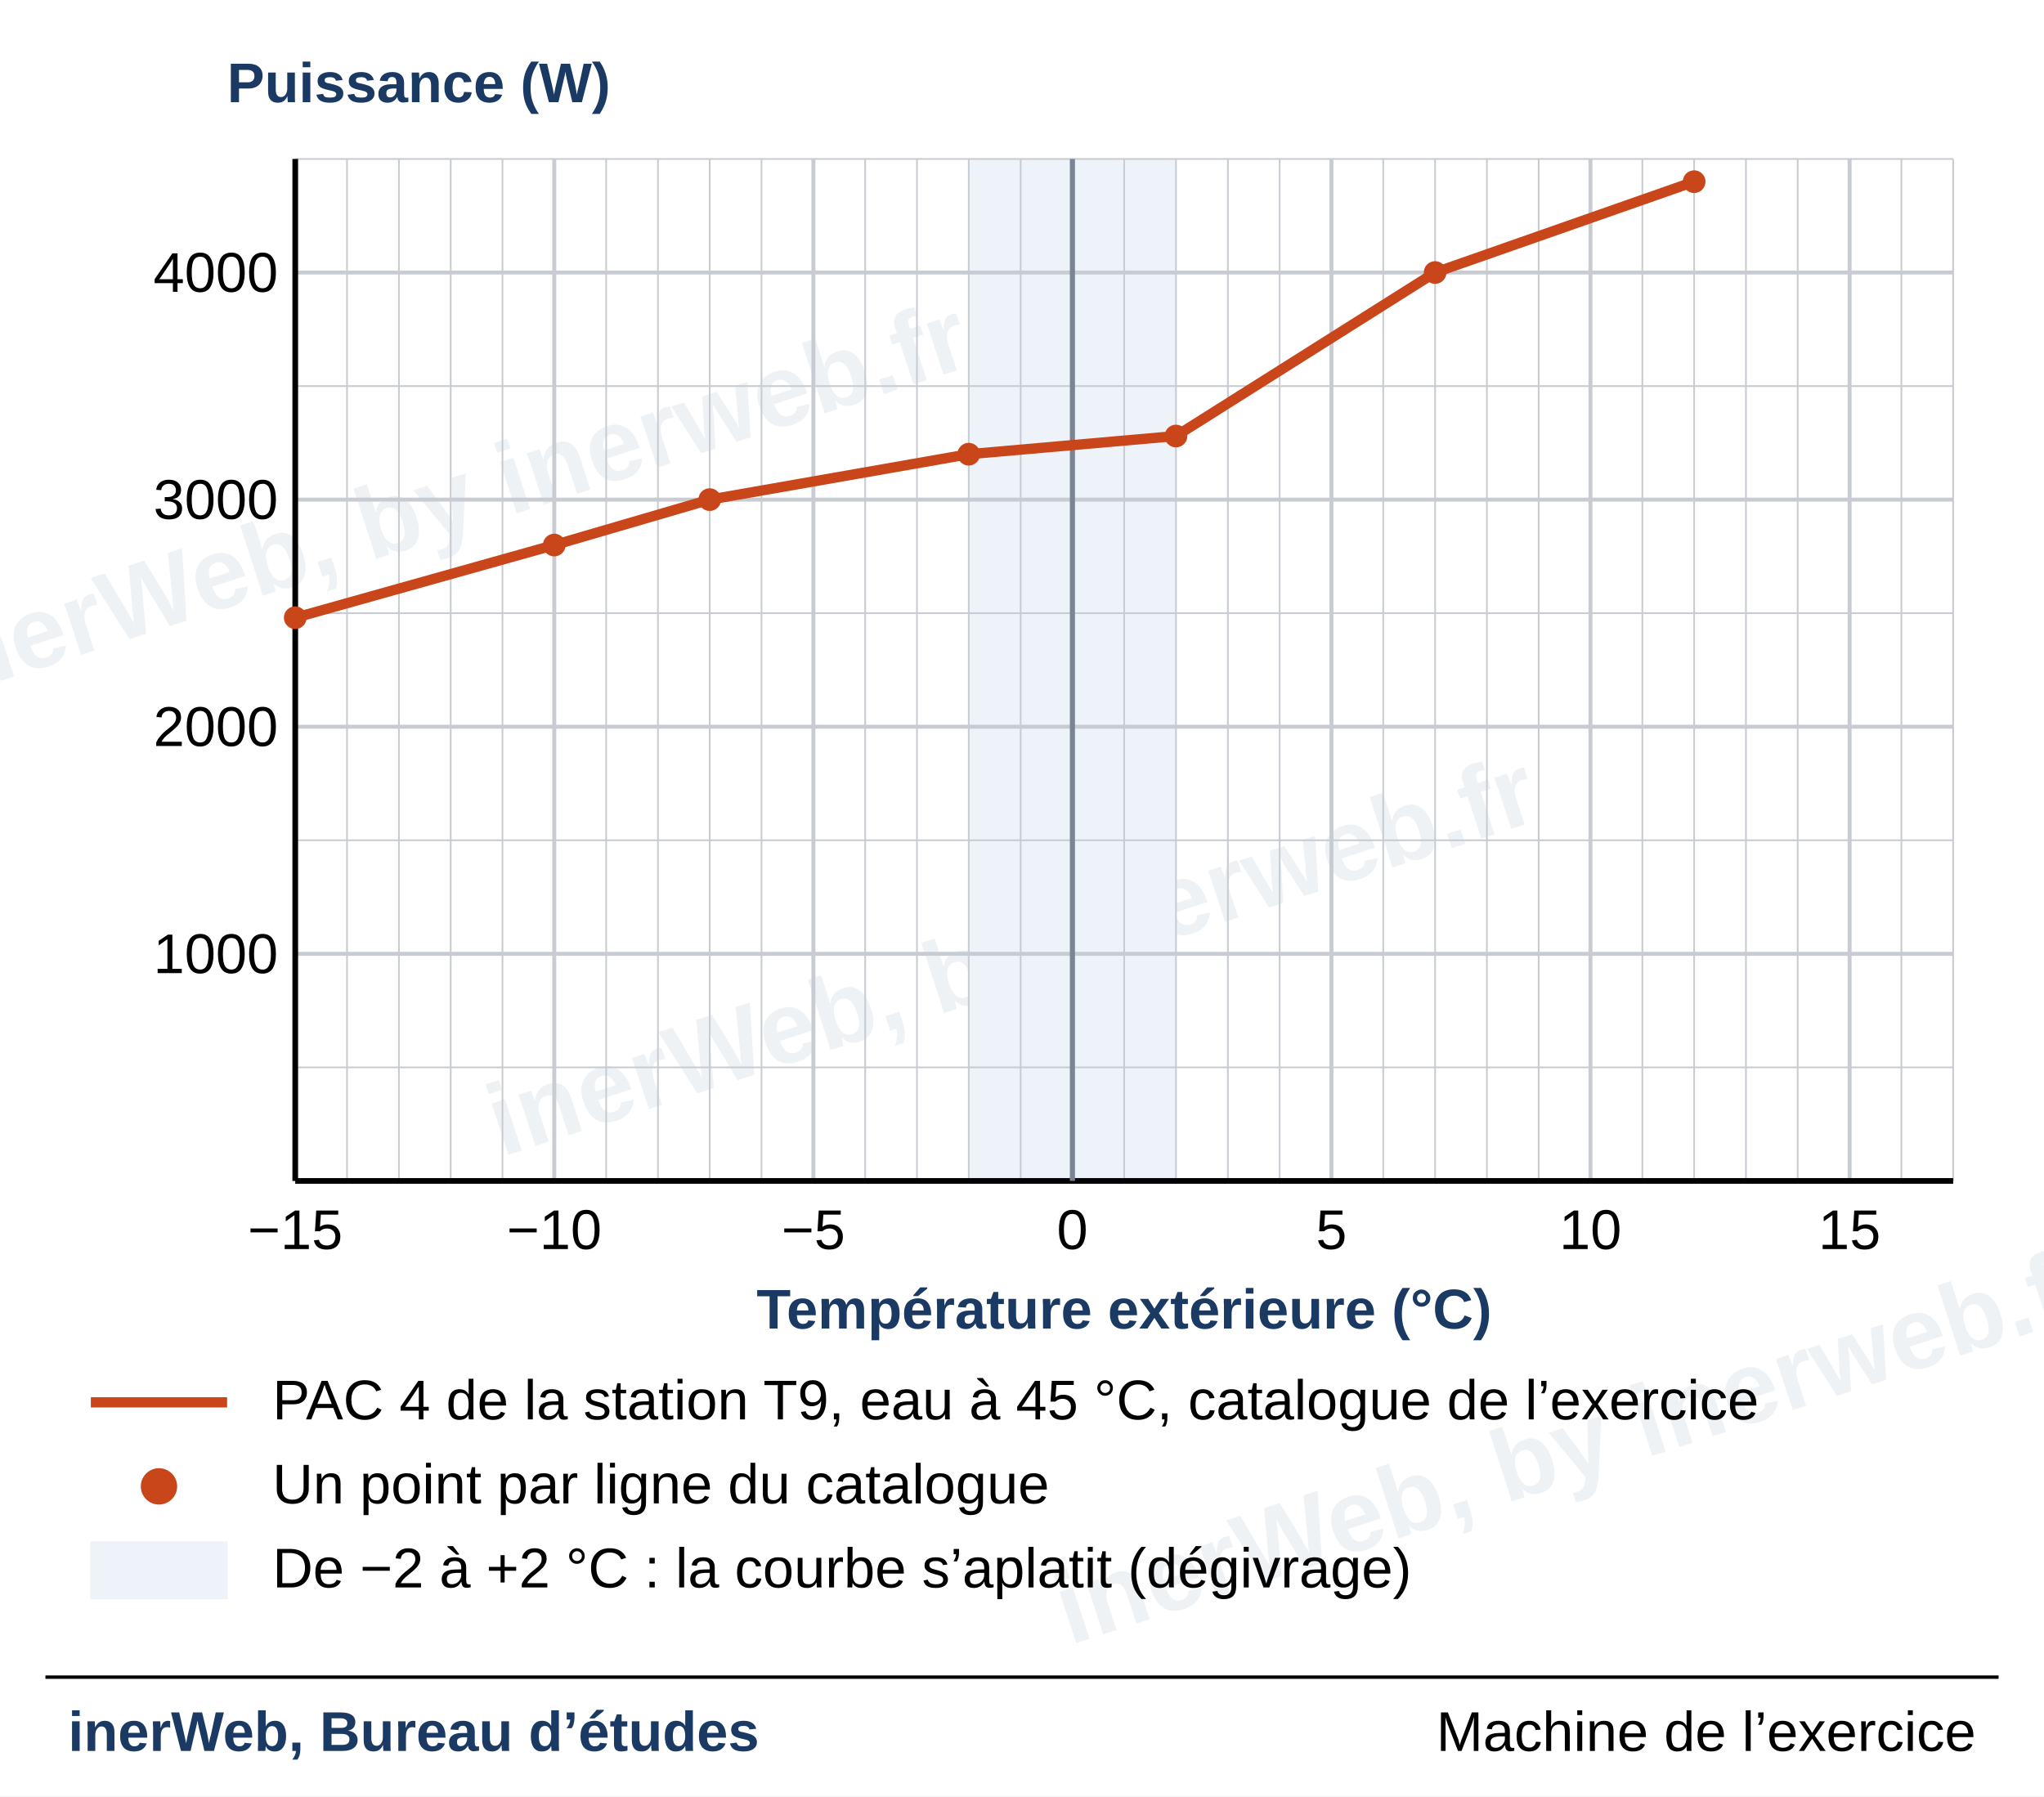
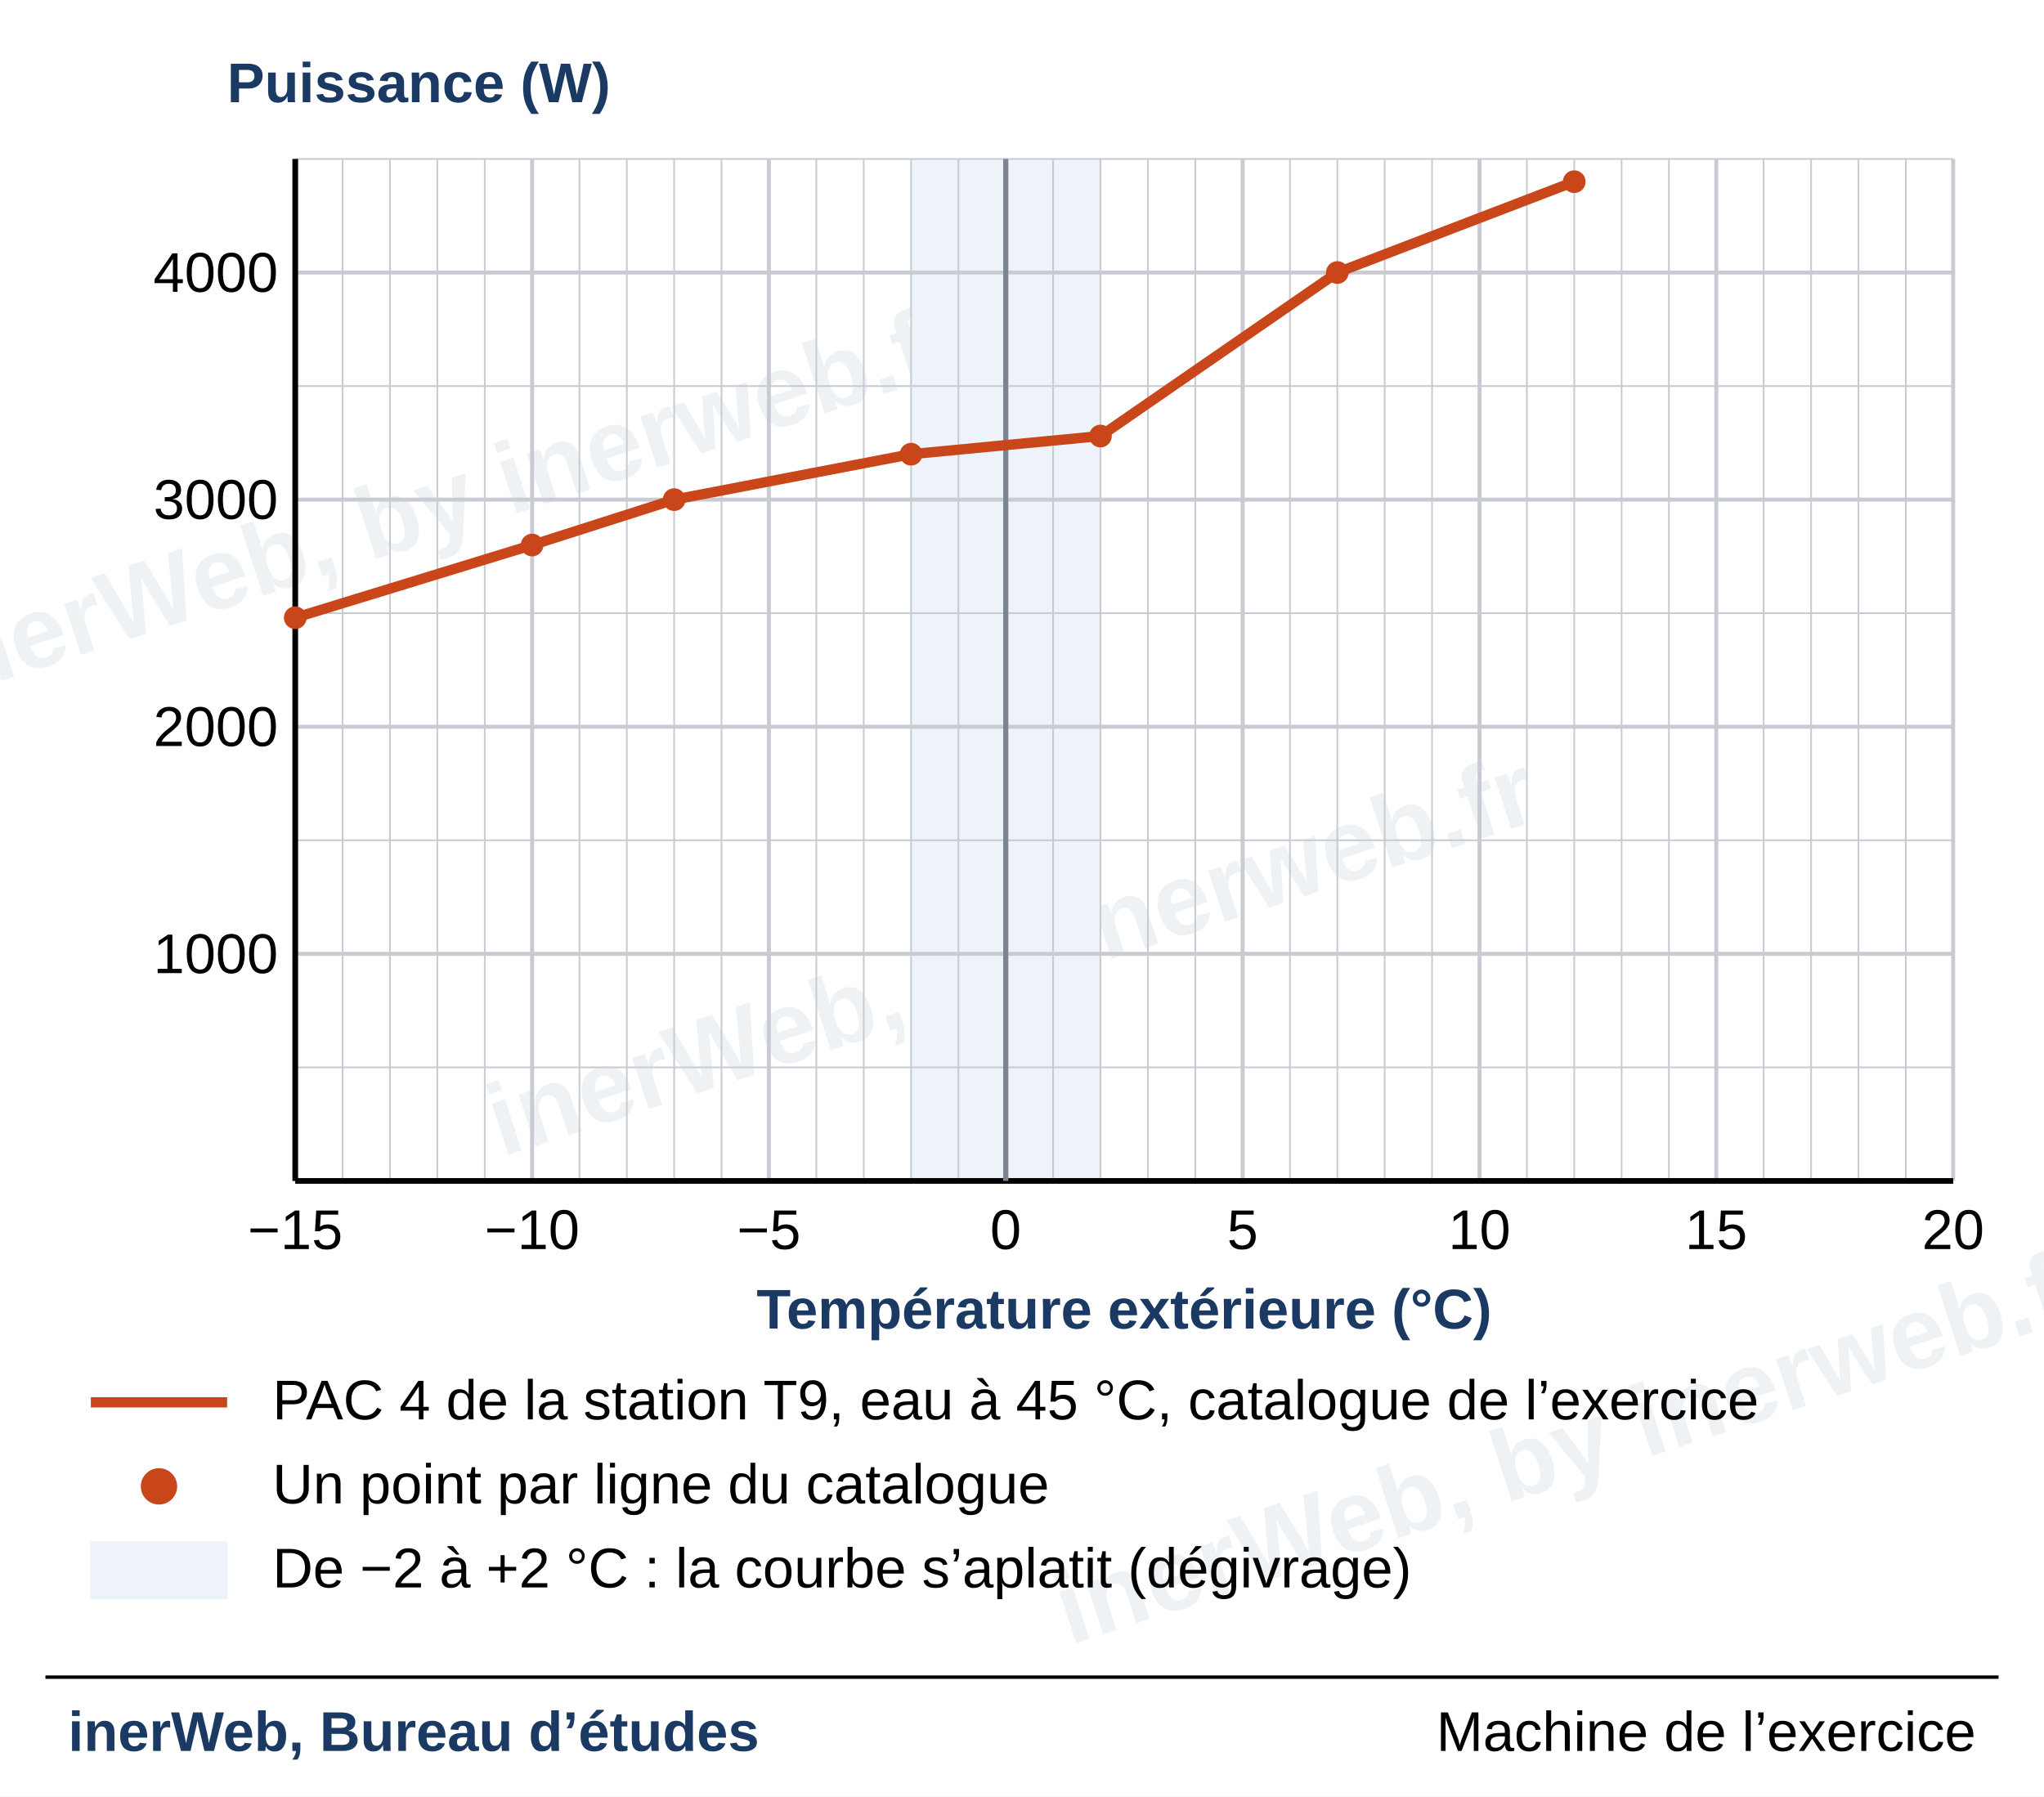
<svg xmlns="http://www.w3.org/2000/svg" viewBox="0 0 180 158.2" width="180mm" height="158.2mm" role="img">
  <rect width="180" height="158.2" fill="#fff" />
  <g>
    <text x="90" y="87" font-family="Trebuchet MS, Arial, sans-serif" font-size="9" font-weight="bold" text-anchor="middle" fill="#1b3a63" fill-opacity="0.07" transform="rotate(-18 90 87)">inerWeb, by inerweb.fr</text>
    <text x="40" y="47" font-family="Trebuchet MS, Arial, sans-serif" font-size="9" font-weight="bold" text-anchor="middle" fill="#1b3a63" fill-opacity="0.07" transform="rotate(-18 40 47)">inerWeb, by inerweb.fr</text>
    <text x="140" y="130" font-family="Trebuchet MS, Arial, sans-serif" font-size="9" font-weight="bold" text-anchor="middle" fill="#1b3a63" fill-opacity="0.07" transform="rotate(-18 140 130)">inerWeb, by inerweb.fr</text>
  </g>
-   <rect x="85.31" y="14.00" width="18.25" height="90.00" fill="#eef3f9" />
+   <rect x="80.23" y="14.00" width="16.69" height="90.00" fill="#eef3f9" />
  <line x1="26.00" y1="14" x2="26.00" y2="104" stroke="#c8ccd2" stroke-width="0.35" />
-   <line x1="30.56" y1="14" x2="30.56" y2="104" stroke="#c8ccd2" stroke-width="0.15" />
-   <line x1="35.13" y1="14" x2="35.13" y2="104" stroke="#c8ccd2" stroke-width="0.15" />
-   <line x1="39.69" y1="14" x2="39.69" y2="104" stroke="#c8ccd2" stroke-width="0.15" />
-   <line x1="44.25" y1="14" x2="44.25" y2="104" stroke="#c8ccd2" stroke-width="0.15" />
-   <line x1="48.81" y1="14" x2="48.81" y2="104" stroke="#c8ccd2" stroke-width="0.35" />
-   <line x1="53.38" y1="14" x2="53.38" y2="104" stroke="#c8ccd2" stroke-width="0.15" />
-   <line x1="57.94" y1="14" x2="57.94" y2="104" stroke="#c8ccd2" stroke-width="0.15" />
-   <line x1="62.50" y1="14" x2="62.50" y2="104" stroke="#c8ccd2" stroke-width="0.15" />
-   <line x1="67.06" y1="14" x2="67.06" y2="104" stroke="#c8ccd2" stroke-width="0.15" />
-   <line x1="71.63" y1="14" x2="71.63" y2="104" stroke="#c8ccd2" stroke-width="0.35" />
-   <line x1="76.19" y1="14" x2="76.19" y2="104" stroke="#c8ccd2" stroke-width="0.15" />
-   <line x1="80.75" y1="14" x2="80.75" y2="104" stroke="#c8ccd2" stroke-width="0.15" />
-   <line x1="85.31" y1="14" x2="85.31" y2="104" stroke="#c8ccd2" stroke-width="0.15" />
-   <line x1="89.88" y1="14" x2="89.88" y2="104" stroke="#c8ccd2" stroke-width="0.15" />
-   <line x1="94.44" y1="14" x2="94.44" y2="104" stroke="#c8ccd2" stroke-width="0.35" />
-   <line x1="99.00" y1="14" x2="99.00" y2="104" stroke="#c8ccd2" stroke-width="0.15" />
-   <line x1="103.56" y1="14" x2="103.56" y2="104" stroke="#c8ccd2" stroke-width="0.15" />
-   <line x1="108.13" y1="14" x2="108.13" y2="104" stroke="#c8ccd2" stroke-width="0.15" />
-   <line x1="112.69" y1="14" x2="112.69" y2="104" stroke="#c8ccd2" stroke-width="0.15" />
-   <line x1="117.25" y1="14" x2="117.25" y2="104" stroke="#c8ccd2" stroke-width="0.35" />
-   <line x1="121.81" y1="14" x2="121.81" y2="104" stroke="#c8ccd2" stroke-width="0.15" />
-   <line x1="126.38" y1="14" x2="126.38" y2="104" stroke="#c8ccd2" stroke-width="0.15" />
-   <line x1="130.94" y1="14" x2="130.94" y2="104" stroke="#c8ccd2" stroke-width="0.15" />
-   <line x1="135.50" y1="14" x2="135.50" y2="104" stroke="#c8ccd2" stroke-width="0.15" />
-   <line x1="140.06" y1="14" x2="140.06" y2="104" stroke="#c8ccd2" stroke-width="0.35" />
-   <line x1="144.63" y1="14" x2="144.63" y2="104" stroke="#c8ccd2" stroke-width="0.15" />
-   <line x1="149.19" y1="14" x2="149.19" y2="104" stroke="#c8ccd2" stroke-width="0.15" />
-   <line x1="153.75" y1="14" x2="153.75" y2="104" stroke="#c8ccd2" stroke-width="0.15" />
-   <line x1="158.31" y1="14" x2="158.31" y2="104" stroke="#c8ccd2" stroke-width="0.15" />
-   <line x1="162.88" y1="14" x2="162.88" y2="104" stroke="#c8ccd2" stroke-width="0.35" />
-   <line x1="167.44" y1="14" x2="167.44" y2="104" stroke="#c8ccd2" stroke-width="0.15" />
-   <line x1="172.00" y1="14" x2="172.00" y2="104" stroke="#c8ccd2" stroke-width="0.15" />
+   <line x1="30.17" y1="14" x2="30.17" y2="104" stroke="#c8ccd2" stroke-width="0.15" />
+   <line x1="34.34" y1="14" x2="34.34" y2="104" stroke="#c8ccd2" stroke-width="0.15" />
+   <line x1="38.51" y1="14" x2="38.51" y2="104" stroke="#c8ccd2" stroke-width="0.15" />
+   <line x1="42.69" y1="14" x2="42.69" y2="104" stroke="#c8ccd2" stroke-width="0.15" />
+   <line x1="46.86" y1="14" x2="46.86" y2="104" stroke="#c8ccd2" stroke-width="0.35" />
+   <line x1="51.03" y1="14" x2="51.03" y2="104" stroke="#c8ccd2" stroke-width="0.15" />
+   <line x1="55.20" y1="14" x2="55.20" y2="104" stroke="#c8ccd2" stroke-width="0.15" />
+   <line x1="59.37" y1="14" x2="59.37" y2="104" stroke="#c8ccd2" stroke-width="0.15" />
+   <line x1="63.54" y1="14" x2="63.54" y2="104" stroke="#c8ccd2" stroke-width="0.15" />
+   <line x1="67.71" y1="14" x2="67.71" y2="104" stroke="#c8ccd2" stroke-width="0.35" />
+   <line x1="71.89" y1="14" x2="71.89" y2="104" stroke="#c8ccd2" stroke-width="0.15" />
+   <line x1="76.06" y1="14" x2="76.06" y2="104" stroke="#c8ccd2" stroke-width="0.15" />
+   <line x1="80.23" y1="14" x2="80.23" y2="104" stroke="#c8ccd2" stroke-width="0.15" />
+   <line x1="84.40" y1="14" x2="84.40" y2="104" stroke="#c8ccd2" stroke-width="0.15" />
+   <line x1="88.57" y1="14" x2="88.57" y2="104" stroke="#c8ccd2" stroke-width="0.35" />
+   <line x1="92.74" y1="14" x2="92.74" y2="104" stroke="#c8ccd2" stroke-width="0.15" />
+   <line x1="96.91" y1="14" x2="96.91" y2="104" stroke="#c8ccd2" stroke-width="0.15" />
+   <line x1="101.09" y1="14" x2="101.09" y2="104" stroke="#c8ccd2" stroke-width="0.15" />
+   <line x1="105.26" y1="14" x2="105.26" y2="104" stroke="#c8ccd2" stroke-width="0.15" />
+   <line x1="109.43" y1="14" x2="109.43" y2="104" stroke="#c8ccd2" stroke-width="0.35" />
+   <line x1="113.60" y1="14" x2="113.60" y2="104" stroke="#c8ccd2" stroke-width="0.15" />
+   <line x1="117.77" y1="14" x2="117.77" y2="104" stroke="#c8ccd2" stroke-width="0.15" />
+   <line x1="121.94" y1="14" x2="121.94" y2="104" stroke="#c8ccd2" stroke-width="0.15" />
+   <line x1="126.11" y1="14" x2="126.11" y2="104" stroke="#c8ccd2" stroke-width="0.15" />
+   <line x1="130.29" y1="14" x2="130.29" y2="104" stroke="#c8ccd2" stroke-width="0.35" />
+   <line x1="134.46" y1="14" x2="134.46" y2="104" stroke="#c8ccd2" stroke-width="0.15" />
+   <line x1="138.63" y1="14" x2="138.63" y2="104" stroke="#c8ccd2" stroke-width="0.15" />
+   <line x1="142.80" y1="14" x2="142.80" y2="104" stroke="#c8ccd2" stroke-width="0.15" />
+   <line x1="146.97" y1="14" x2="146.97" y2="104" stroke="#c8ccd2" stroke-width="0.15" />
+   <line x1="151.14" y1="14" x2="151.14" y2="104" stroke="#c8ccd2" stroke-width="0.35" />
+   <line x1="155.31" y1="14" x2="155.31" y2="104" stroke="#c8ccd2" stroke-width="0.15" />
+   <line x1="159.49" y1="14" x2="159.49" y2="104" stroke="#c8ccd2" stroke-width="0.15" />
+   <line x1="163.66" y1="14" x2="163.66" y2="104" stroke="#c8ccd2" stroke-width="0.15" />
+   <line x1="167.83" y1="14" x2="167.83" y2="104" stroke="#c8ccd2" stroke-width="0.15" />
+   <line x1="172.00" y1="14" x2="172.00" y2="104" stroke="#c8ccd2" stroke-width="0.35" />
  <line x1="26" y1="104.00" x2="172" y2="104.00" stroke="#c8ccd2" stroke-width="0.35" />
  <line x1="26" y1="94.00" x2="172" y2="94.00" stroke="#c8ccd2" stroke-width="0.15" />
  <line x1="26" y1="84.00" x2="172" y2="84.00" stroke="#c8ccd2" stroke-width="0.35" />
  <line x1="26" y1="74.00" x2="172" y2="74.00" stroke="#c8ccd2" stroke-width="0.15" />
  <line x1="26" y1="64.00" x2="172" y2="64.00" stroke="#c8ccd2" stroke-width="0.35" />
  <line x1="26" y1="54.00" x2="172" y2="54.00" stroke="#c8ccd2" stroke-width="0.15" />
  <line x1="26" y1="44.00" x2="172" y2="44.00" stroke="#c8ccd2" stroke-width="0.35" />
  <line x1="26" y1="34.00" x2="172" y2="34.00" stroke="#c8ccd2" stroke-width="0.15" />
  <line x1="26" y1="24.00" x2="172" y2="24.00" stroke="#c8ccd2" stroke-width="0.35" />
  <line x1="26" y1="14.00" x2="172" y2="14.00" stroke="#c8ccd2" stroke-width="0.15" />
  <line x1="26.00" y1="104.00" x2="172.00" y2="104.00" stroke="#000" stroke-width="0.5" />
  <line x1="26.00" y1="14.00" x2="26.00" y2="104.00" stroke="#000" stroke-width="0.5" />
-   <line x1="94.44" y1="14" x2="94.44" y2="104" stroke="#7a8492" stroke-width="0.45" />
+   <line x1="88.57" y1="14" x2="88.57" y2="104" stroke="#7a8492" stroke-width="0.45" />
  <text x="26.00" y="110.00" font-family="Trebuchet MS, Arial, sans-serif" font-size="4.94" text-anchor="middle" fill="#000">−15</text>
-   <text x="48.81" y="110.00" font-family="Trebuchet MS, Arial, sans-serif" font-size="4.94" text-anchor="middle" fill="#000">−10</text>
-   <text x="71.63" y="110.00" font-family="Trebuchet MS, Arial, sans-serif" font-size="4.94" text-anchor="middle" fill="#000">−5</text>
-   <text x="94.44" y="110.00" font-family="Trebuchet MS, Arial, sans-serif" font-size="4.94" text-anchor="middle" fill="#000">0</text>
-   <text x="117.25" y="110.00" font-family="Trebuchet MS, Arial, sans-serif" font-size="4.94" text-anchor="middle" fill="#000">5</text>
-   <text x="140.06" y="110.00" font-family="Trebuchet MS, Arial, sans-serif" font-size="4.94" text-anchor="middle" fill="#000">10</text>
-   <text x="162.88" y="110.00" font-family="Trebuchet MS, Arial, sans-serif" font-size="4.94" text-anchor="middle" fill="#000">15</text>
+   <text x="46.86" y="110.00" font-family="Trebuchet MS, Arial, sans-serif" font-size="4.94" text-anchor="middle" fill="#000">−10</text>
+   <text x="67.71" y="110.00" font-family="Trebuchet MS, Arial, sans-serif" font-size="4.94" text-anchor="middle" fill="#000">−5</text>
+   <text x="88.57" y="110.00" font-family="Trebuchet MS, Arial, sans-serif" font-size="4.94" text-anchor="middle" fill="#000">0</text>
+   <text x="109.43" y="110.00" font-family="Trebuchet MS, Arial, sans-serif" font-size="4.94" text-anchor="middle" fill="#000">5</text>
+   <text x="130.29" y="110.00" font-family="Trebuchet MS, Arial, sans-serif" font-size="4.94" text-anchor="middle" fill="#000">10</text>
+   <text x="151.14" y="110.00" font-family="Trebuchet MS, Arial, sans-serif" font-size="4.94" text-anchor="middle" fill="#000">15</text>
+   <text x="172.00" y="110.00" font-family="Trebuchet MS, Arial, sans-serif" font-size="4.94" text-anchor="middle" fill="#000">20</text>
  <text x="24.50" y="85.70" font-family="Trebuchet MS, Arial, sans-serif" font-size="4.94" text-anchor="end" fill="#000">1000</text>
  <text x="24.50" y="65.70" font-family="Trebuchet MS, Arial, sans-serif" font-size="4.94" text-anchor="end" fill="#000">2000</text>
  <text x="24.50" y="45.70" font-family="Trebuchet MS, Arial, sans-serif" font-size="4.94" text-anchor="end" fill="#000">3000</text>
  <text x="24.50" y="25.70" font-family="Trebuchet MS, Arial, sans-serif" font-size="4.94" text-anchor="end" fill="#000">4000</text>
  <text x="20.00" y="9.00" font-family="Trebuchet MS, Arial, sans-serif" font-size="4.94" font-weight="bold" text-anchor="start" fill="#1b3a63">Puissance (W)</text>
  <text x="99.00" y="117.00" font-family="Trebuchet MS, Arial, sans-serif" font-size="4.94" font-weight="bold" text-anchor="middle" fill="#1b3a63">Température extérieure (°C)</text>
-   <polyline points="26.00,54.40 48.81,48.00 62.50,44.00 85.31,40.00 103.56,38.40 126.38,24.00 149.19,16.00" fill="none" stroke="#c9451a" stroke-width="0.9" stroke-linejoin="round" />
+   <polyline points="26.00,54.40 46.86,48.00 59.37,44.00 80.23,40.00 96.91,38.40 117.77,24.00 138.63,16.00" fill="none" stroke="#c9451a" stroke-width="0.9" stroke-linejoin="round" />
  <circle cx="26.00" cy="54.40" r="0.90" fill="#c9451a" stroke="#c9451a" stroke-width="0.2" />
-   <circle cx="48.81" cy="48.00" r="0.90" fill="#c9451a" stroke="#c9451a" stroke-width="0.2" />
-   <circle cx="62.50" cy="44.00" r="0.90" fill="#c9451a" stroke="#c9451a" stroke-width="0.2" />
-   <circle cx="85.31" cy="40.00" r="0.90" fill="#c9451a" stroke="#c9451a" stroke-width="0.2" />
-   <circle cx="103.56" cy="38.40" r="0.90" fill="#c9451a" stroke="#c9451a" stroke-width="0.2" />
-   <circle cx="126.38" cy="24.00" r="0.90" fill="#c9451a" stroke="#c9451a" stroke-width="0.2" />
-   <circle cx="149.19" cy="16.00" r="0.90" fill="#c9451a" stroke="#c9451a" stroke-width="0.2" />
+   <circle cx="46.86" cy="48.00" r="0.90" fill="#c9451a" stroke="#c9451a" stroke-width="0.2" />
+   <circle cx="59.37" cy="44.00" r="0.90" fill="#c9451a" stroke="#c9451a" stroke-width="0.2" />
+   <circle cx="80.23" cy="40.00" r="0.90" fill="#c9451a" stroke="#c9451a" stroke-width="0.2" />
+   <circle cx="96.91" cy="38.40" r="0.90" fill="#c9451a" stroke="#c9451a" stroke-width="0.2" />
+   <circle cx="117.77" cy="24.00" r="0.90" fill="#c9451a" stroke="#c9451a" stroke-width="0.2" />
+   <circle cx="138.63" cy="16.00" r="0.90" fill="#c9451a" stroke="#c9451a" stroke-width="0.2" />
  <line x1="8.00" y1="123.50" x2="20.00" y2="123.50" stroke="#c9451a" stroke-width="0.9" />
  <text x="24.00" y="125.00" font-family="Trebuchet MS, Arial, sans-serif" font-size="4.94" text-anchor="start" fill="#000">PAC 4 de la station T9, eau à 45 °C, catalogue de l’exercice</text>
  <circle cx="14.00" cy="130.90" r="1.30" fill="#c9451a" stroke="#c9451a" stroke-width="0.6" />
  <text x="24.00" y="132.40" font-family="Trebuchet MS, Arial, sans-serif" font-size="4.94" text-anchor="start" fill="#000">Un point par ligne du catalogue</text>
  <rect x="8.00" y="135.80" width="12.00" height="5.00" fill="#eef3f9" stroke="#eef3f9" stroke-width="0.1" />
  <text x="24.00" y="139.80" font-family="Trebuchet MS, Arial, sans-serif" font-size="4.94" text-anchor="start" fill="#000">De −2 à +2 °C : la courbe s’aplatit (dégivrage)</text>
  <line x1="4.00" y1="147.70" x2="176.00" y2="147.70" stroke="#000" stroke-width="0.3" />
  <text x="6.00" y="154.20" font-family="Trebuchet MS, Arial, sans-serif" font-size="4.94" font-weight="bold" text-anchor="start" fill="#1b3a63">inerWeb, Bureau d’études</text>
  <text x="174.00" y="154.20" font-family="Trebuchet MS, Arial, sans-serif" font-size="4.94" text-anchor="end" fill="#000">Machine de l’exercice</text>
</svg>
